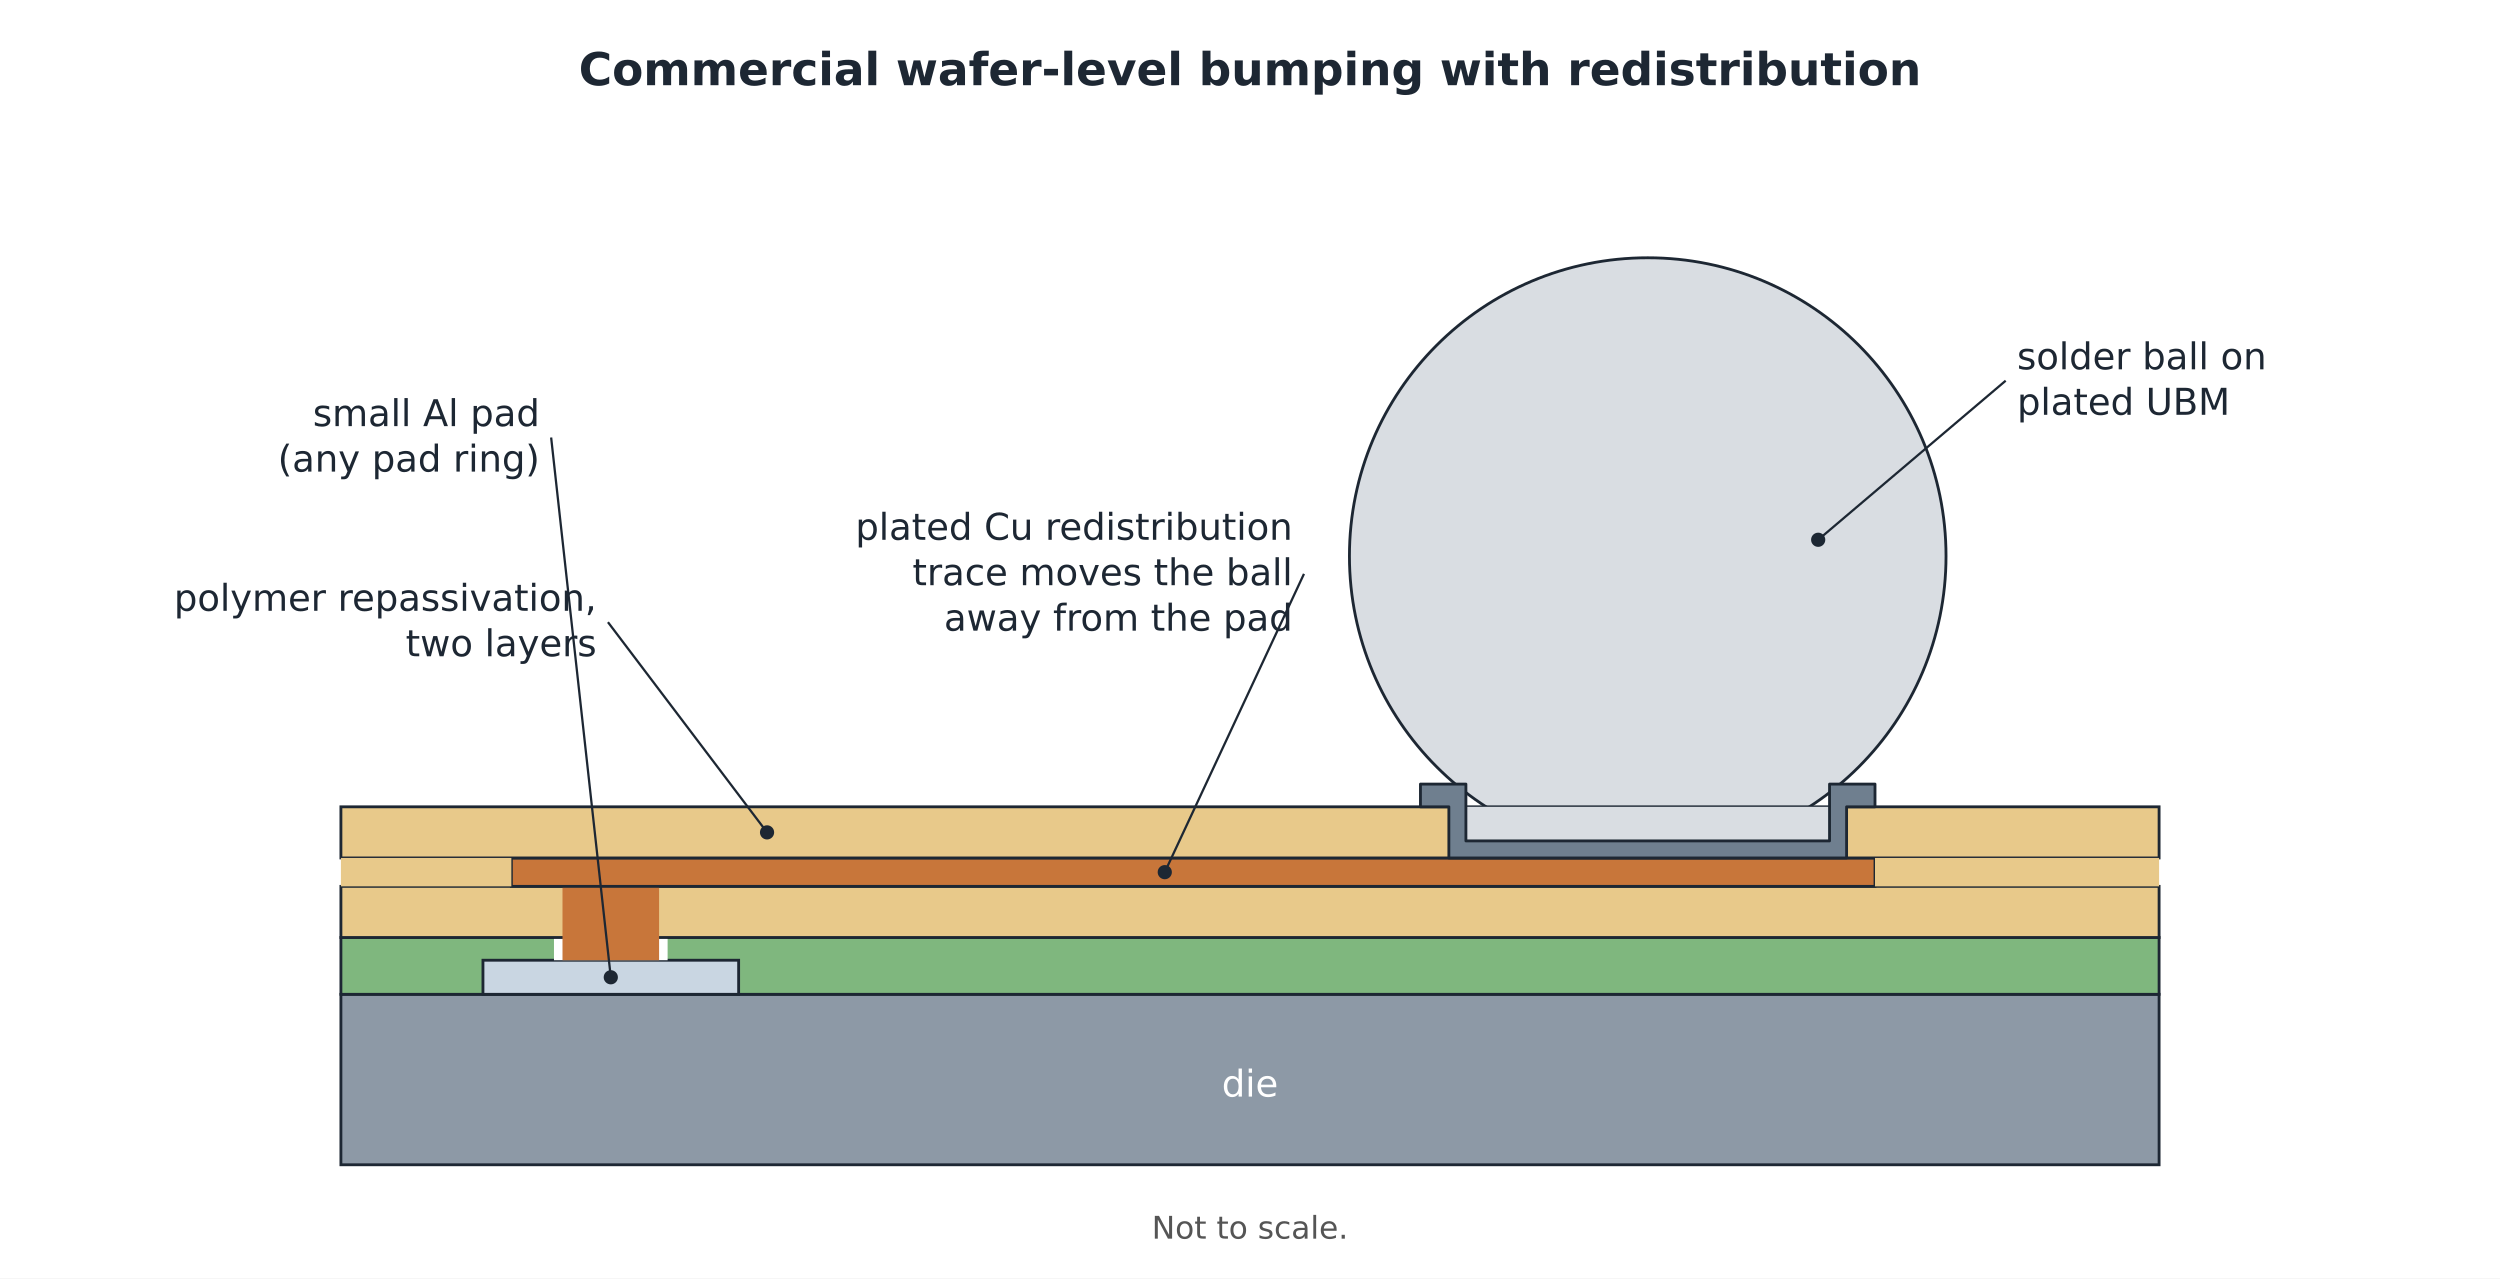
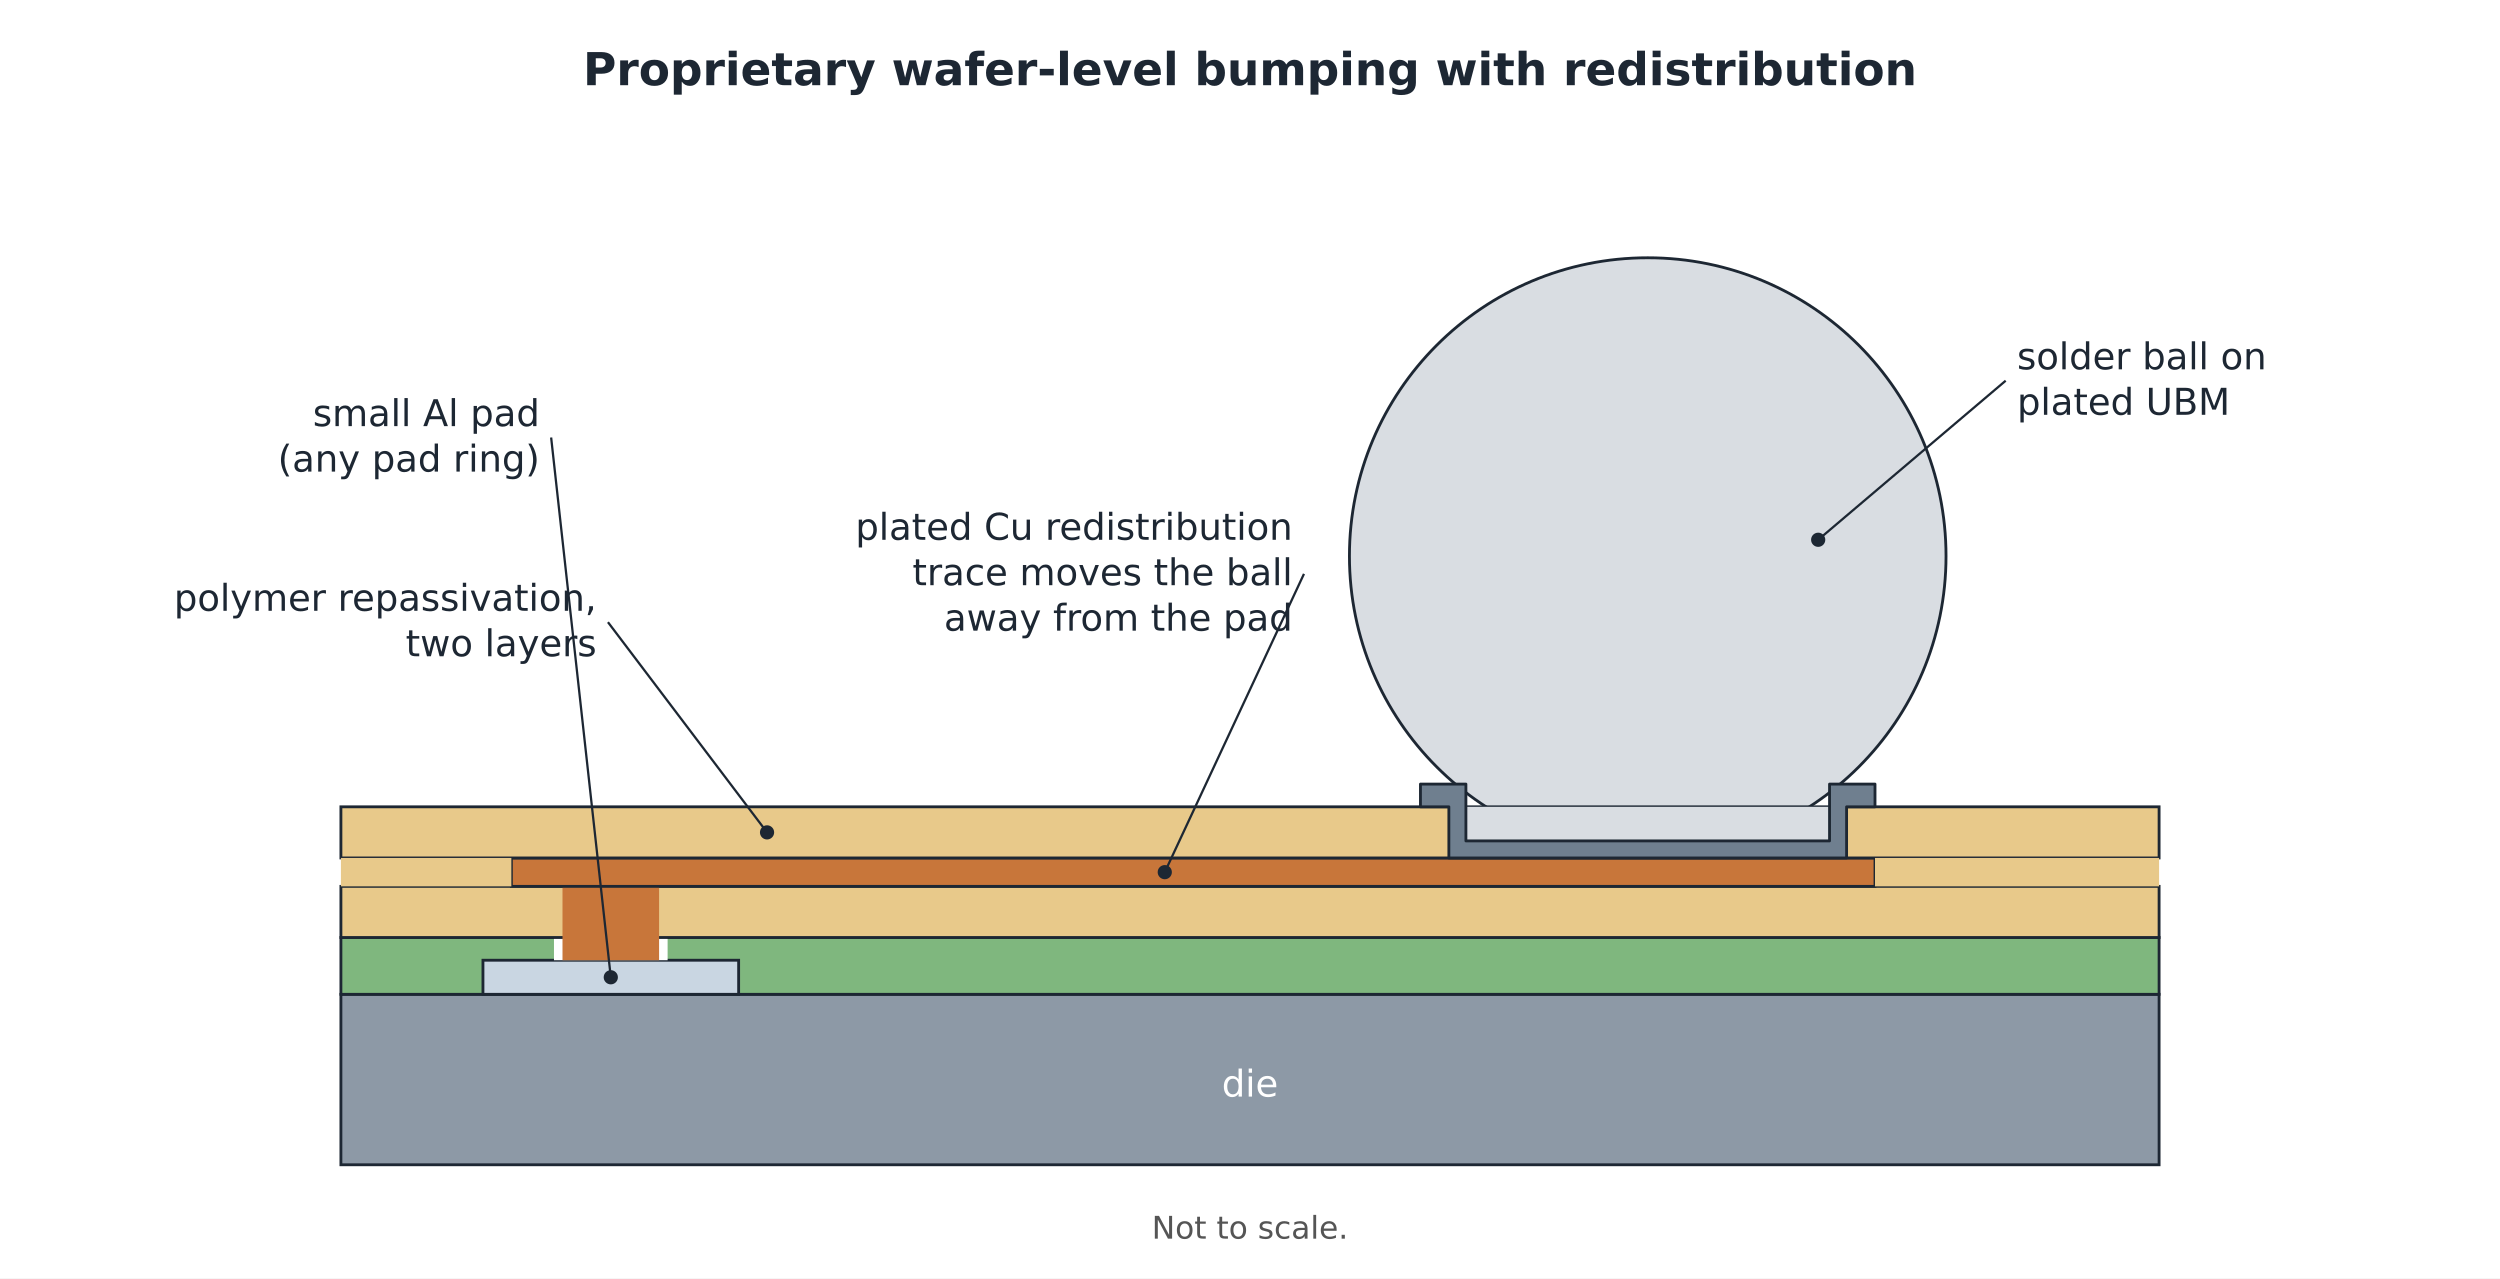
<svg xmlns="http://www.w3.org/2000/svg" viewBox="0 0 880 450" width="880" height="450" role="img" aria-label="Wafer level chip scale package with redistribution layer">
  <defs>
    <marker id="arr" viewBox="0 0 10 10" refX="9" refY="5" markerWidth="7" markerHeight="7" orient="auto-start-reverse">
      <path d="M0,0 L10,5 L0,10 z" fill="#1d2733" />
    </marker>
  </defs>
  <rect width="880" height="450" fill="#ffffff" />
  <g transform="translate(60,0)">
-     <text x="380" y="30" font-size="16" text-anchor="middle" fill="#1d2733" font-weight="bold" font-family="DejaVu Sans, Arial, Helvetica, sans-serif">Commercial wafer-level bumping with redistribution</text>
+     <text x="380" y="30" font-size="16" text-anchor="middle" fill="#1d2733" font-weight="bold" font-family="DejaVu Sans, Arial, Helvetica, sans-serif">Proprietary wafer-level bumping with redistribution</text>
    <circle cx="520" cy="195.738" r="105" fill="#d9dde2" stroke="#1d2733" stroke-width="1" />
    <rect x="60" y="350" width="640" height="60" rx="0" fill="#8d99a6" stroke="#1d2733" stroke-width="1" />
    <text x="380" y="386" font-size="13" text-anchor="middle" fill="#ffffff" font-weight="normal" font-family="DejaVu Sans, Arial, Helvetica, sans-serif">die</text>
    <rect x="60" y="330" width="640" height="20" rx="0" fill="#7fb77e" stroke="#1d2733" stroke-width="1" />
    <rect x="110" y="338" width="90" height="12" rx="0" fill="#c9d6e2" stroke="#1d2733" stroke-width="1" />
    <rect x="135" y="330" width="40" height="8" rx="0" fill="#ffffff" stroke="none" stroke-width="1" />
    <rect x="60" y="312" width="640" height="18" rx="0" fill="#e8c98a" stroke="#1d2733" stroke-width="1" />
    <rect x="138" y="312" width="34" height="26" rx="0" fill="#c8763a" stroke="none" stroke-width="1" />
    <rect x="120" y="302" width="480" height="10" rx="0" fill="#c8763a" stroke="#1d2733" stroke-width="1" />
    <rect x="60" y="284" width="640" height="18" rx="0" fill="#e8c98a" stroke="#1d2733" stroke-width="1" />
    <rect x="60" y="302" width="60" height="10" rx="0" fill="#e8c98a" stroke="none" stroke-width="1" />
    <rect x="600" y="302" width="100" height="10" rx="0" fill="#e8c98a" stroke="none" stroke-width="1" />
    <rect x="450" y="284" width="140" height="18" rx="0" fill="#d9dde2" stroke="none" stroke-width="1" />
    <polygon points="440.0,284.0 450.0,284.0 450.0,302.0 590.0,302.0 590.0,284.0 600.0,284.0 600.0,276.0 584.0,276.0 584.0,296.0 456.0,296.0 456.0,276.0 440.0,276.0" fill="#6f7f8f" stroke="#1d2733" stroke-width="1" stroke-linejoin="round" />
    <line x1="134" y1="154" x2="155" y2="344" stroke="#1d2733" stroke-width="0.8" />
    <circle cx="155" cy="344" r="2" fill="#1d2733" stroke="#1d2733" stroke-width="1" />
    <text x="130" y="150" font-size="13" text-anchor="end" fill="#1d2733" font-weight="normal" font-family="DejaVu Sans, Arial, Helvetica, sans-serif">small Al pad</text>
    <text x="130" y="166" font-size="13" text-anchor="end" fill="#1d2733" font-weight="normal" font-family="DejaVu Sans, Arial, Helvetica, sans-serif">(any pad ring)</text>
    <line x1="154" y1="219" x2="210" y2="293" stroke="#1d2733" stroke-width="0.8" />
    <circle cx="210" cy="293" r="2" fill="#1d2733" stroke="#1d2733" stroke-width="1" />
    <text x="150" y="215" font-size="13" text-anchor="end" fill="#1d2733" font-weight="normal" font-family="DejaVu Sans, Arial, Helvetica, sans-serif">polymer repassivation,</text>
    <text x="150" y="231" font-size="13" text-anchor="end" fill="#1d2733" font-weight="normal" font-family="DejaVu Sans, Arial, Helvetica, sans-serif">two layers</text>
    <line x1="399" y1="202" x2="350" y2="307" stroke="#1d2733" stroke-width="0.8" />
    <circle cx="350" cy="307" r="2" fill="#1d2733" stroke="#1d2733" stroke-width="1" />
    <text x="395" y="190" font-size="13" text-anchor="end" fill="#1d2733" font-weight="normal" font-family="DejaVu Sans, Arial, Helvetica, sans-serif">plated Cu redistribution</text>
    <text x="395" y="206" font-size="13" text-anchor="end" fill="#1d2733" font-weight="normal" font-family="DejaVu Sans, Arial, Helvetica, sans-serif">trace moves the ball</text>
    <text x="395" y="222" font-size="13" text-anchor="end" fill="#1d2733" font-weight="normal" font-family="DejaVu Sans, Arial, Helvetica, sans-serif">away from the pad</text>
    <line x1="646" y1="134" x2="580" y2="190" stroke="#1d2733" stroke-width="0.8" />
    <circle cx="580" cy="190" r="2" fill="#1d2733" stroke="#1d2733" stroke-width="1" />
    <text x="650" y="130" font-size="13" text-anchor="start" fill="#1d2733" font-weight="normal" font-family="DejaVu Sans, Arial, Helvetica, sans-serif">solder ball on</text>
    <text x="650" y="146" font-size="13" text-anchor="start" fill="#1d2733" font-weight="normal" font-family="DejaVu Sans, Arial, Helvetica, sans-serif">plated UBM</text>
    <text x="380" y="436" font-size="11" text-anchor="middle" fill="#555555" font-weight="normal" font-family="DejaVu Sans, Arial, Helvetica, sans-serif">Not to scale.</text>
  </g>
</svg>
